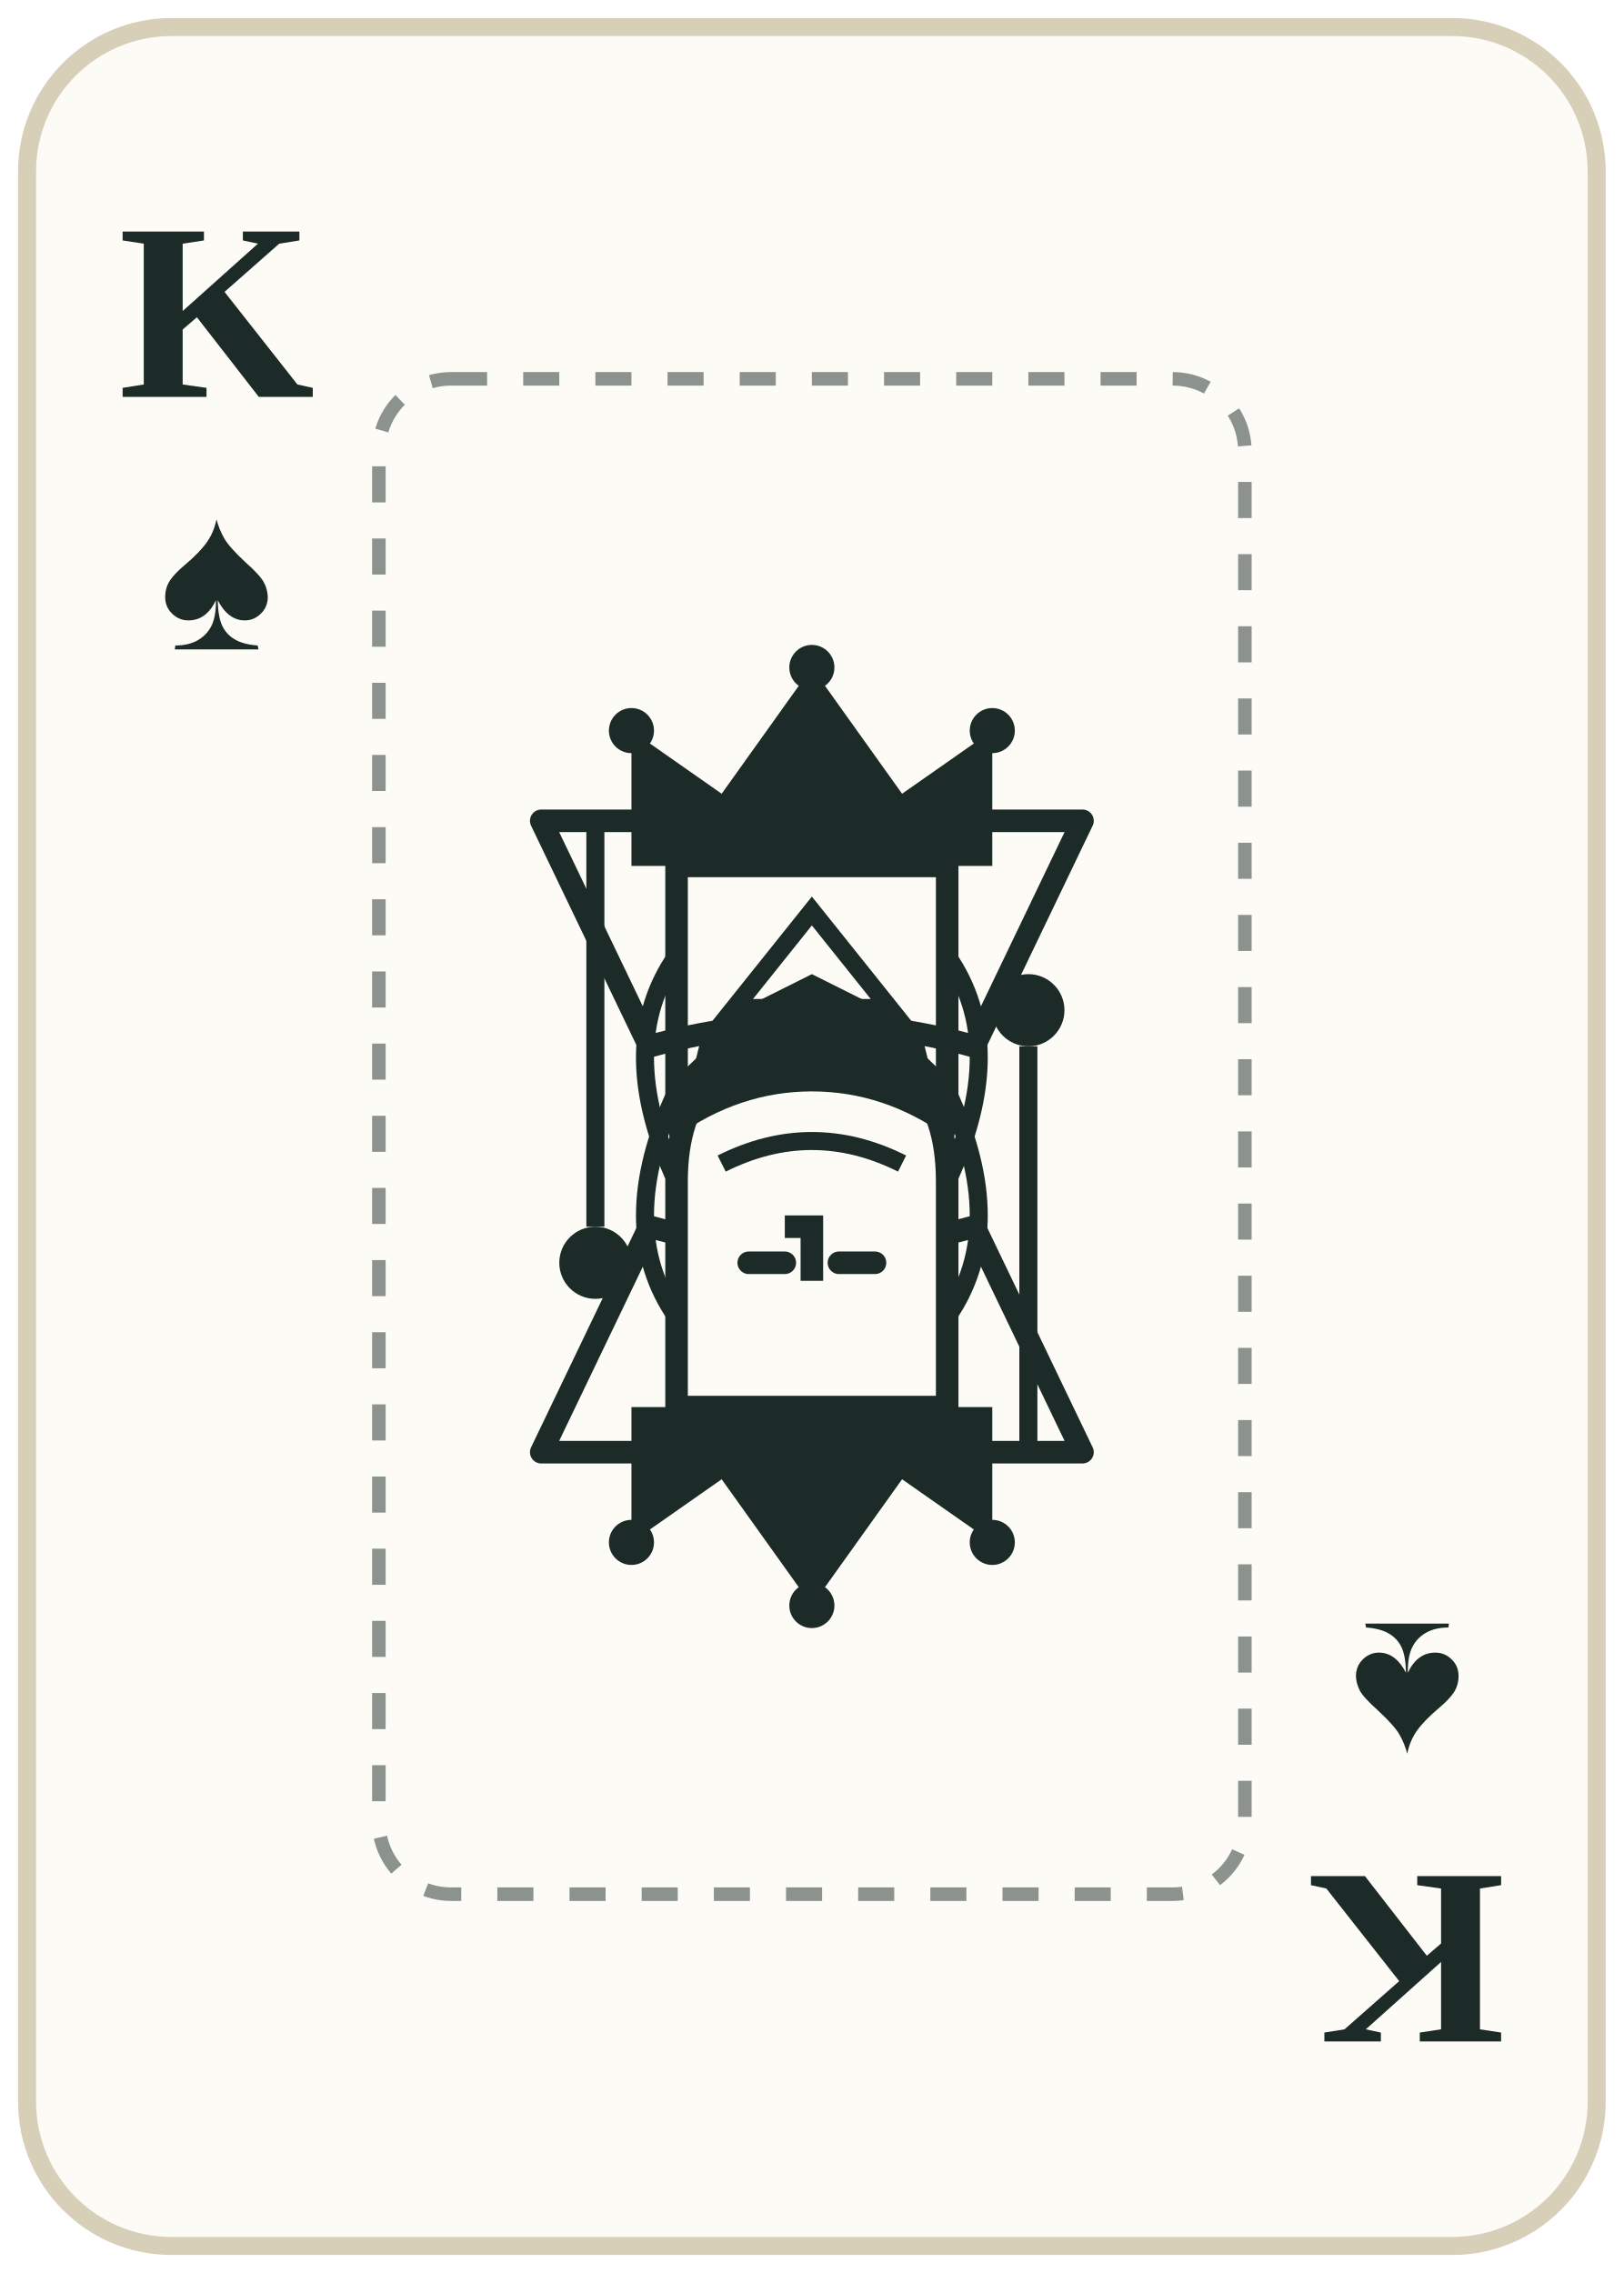
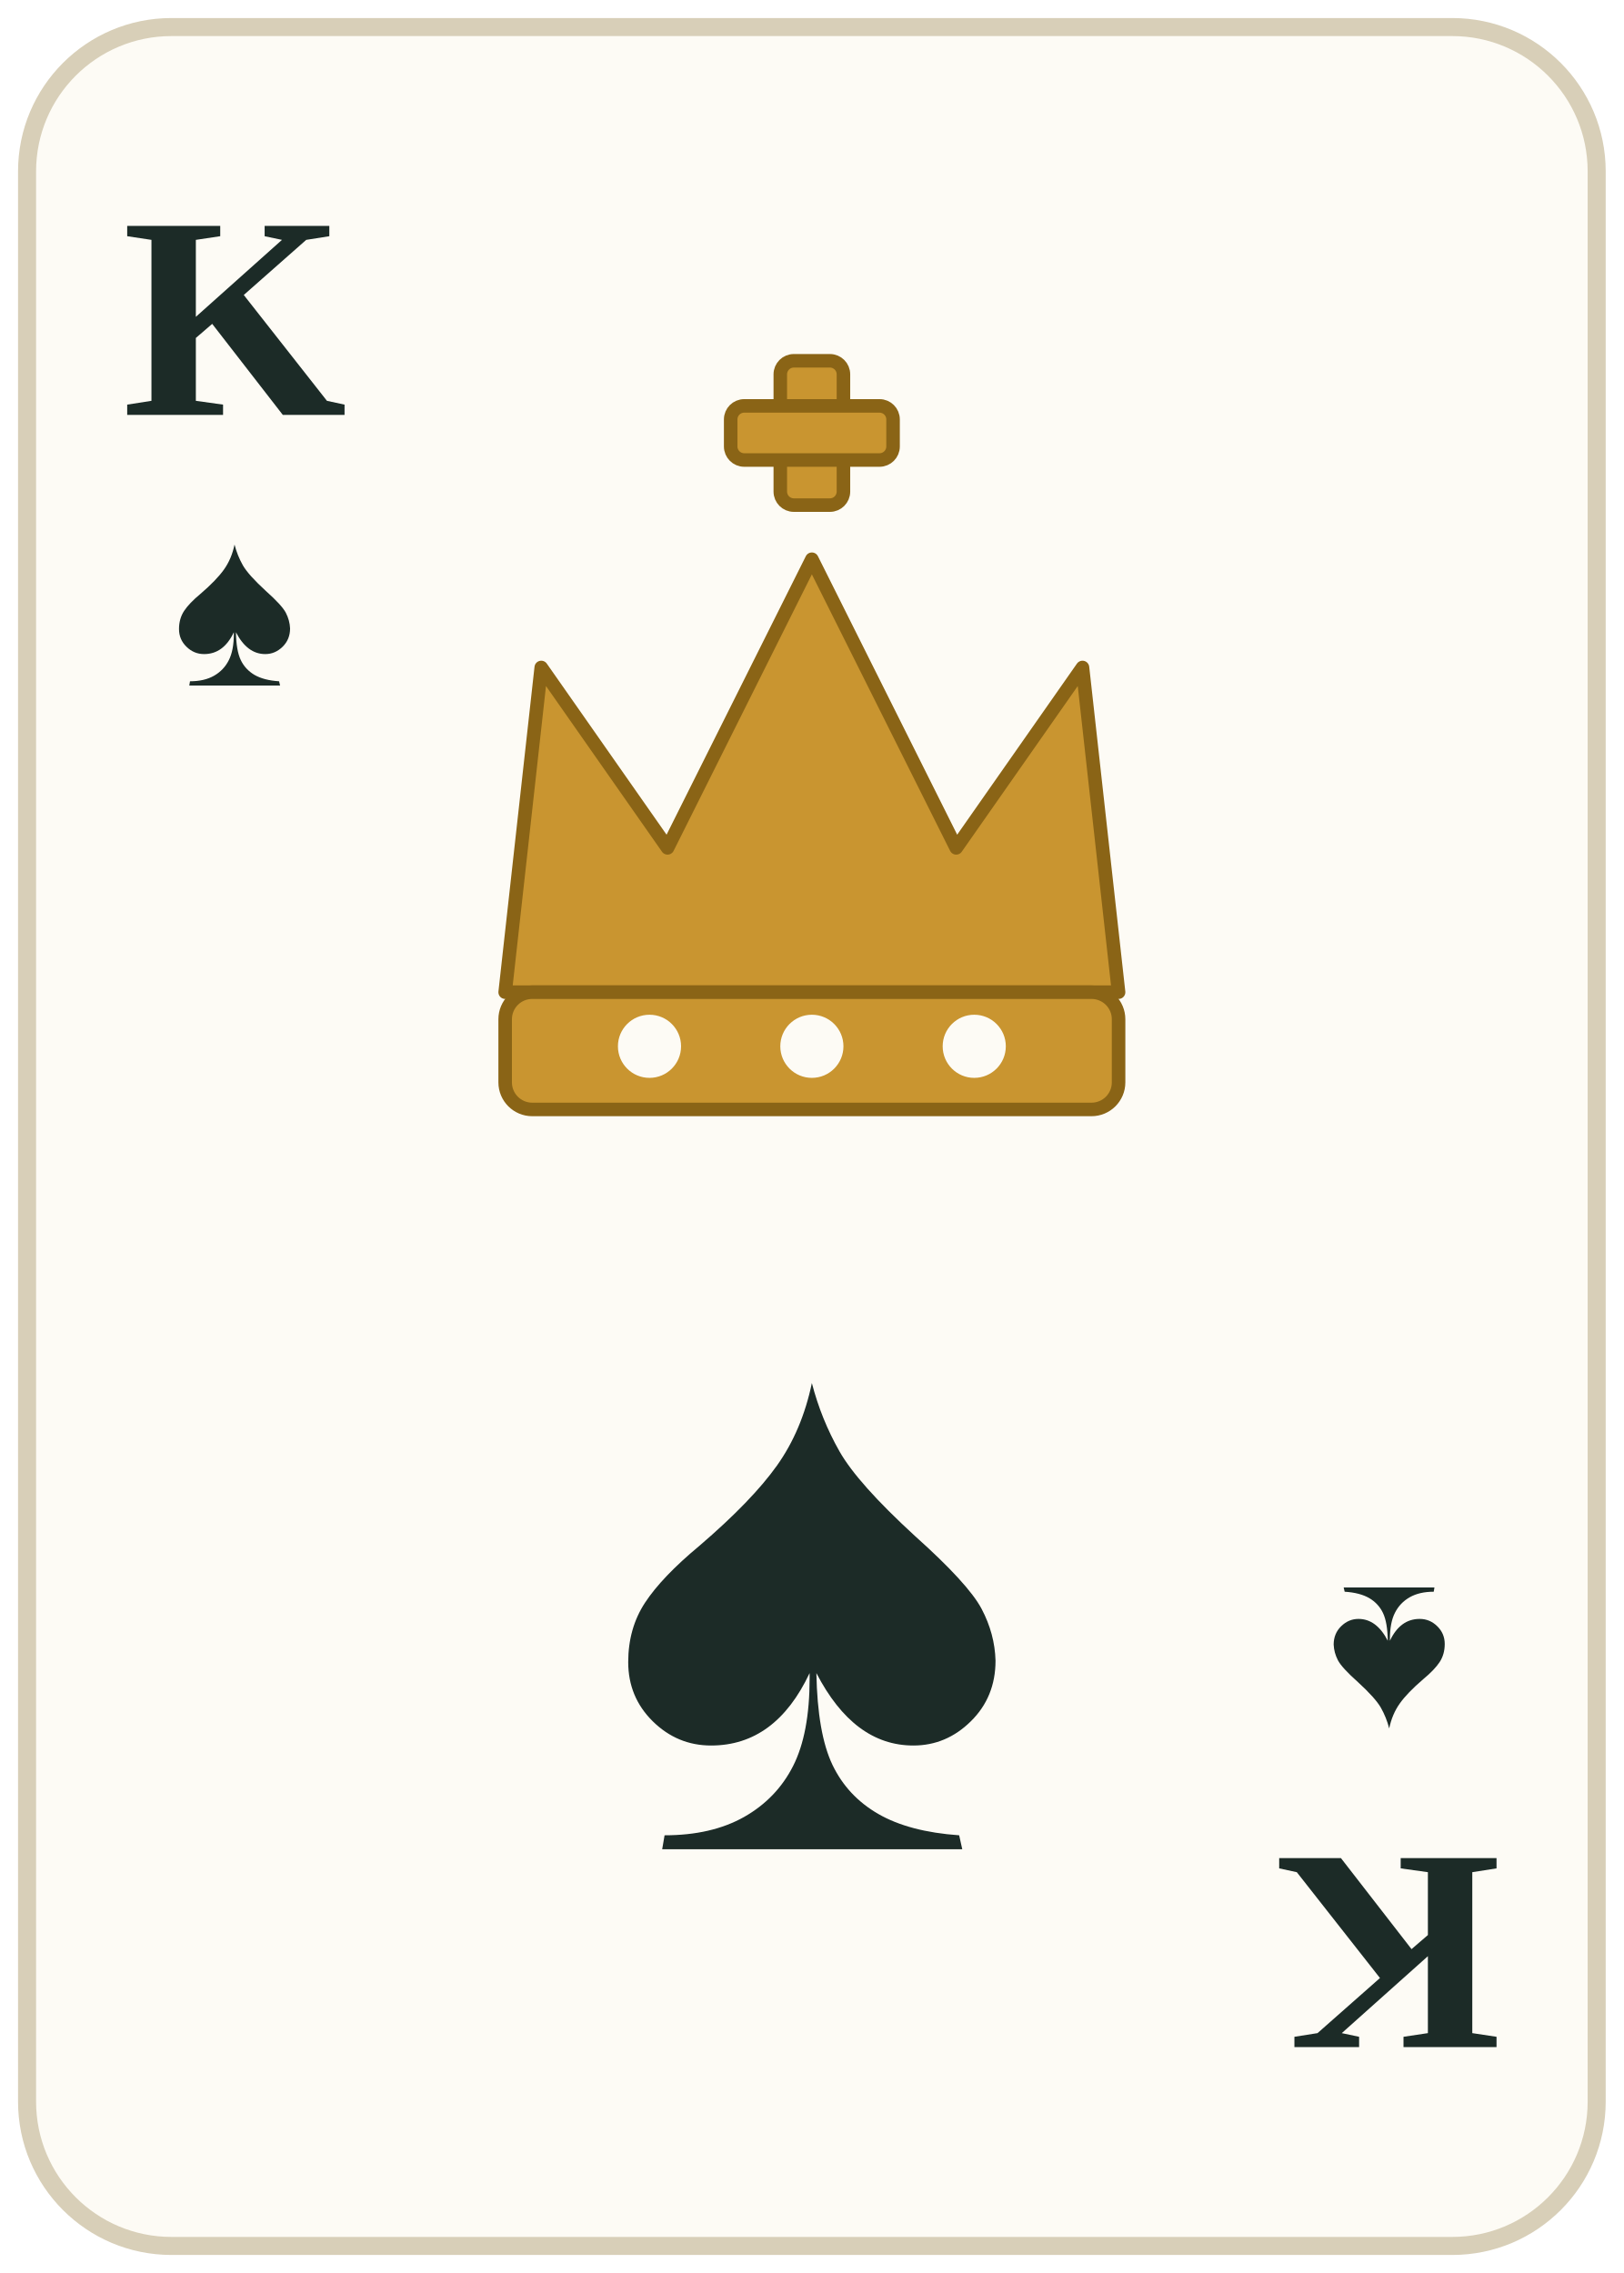
<svg xmlns="http://www.w3.org/2000/svg" viewBox="0 0 180 252" width="180" height="252">
  <rect x="3" y="3" width="174" height="246" rx="16" fill="#fdfbf5" stroke="#d8cfb8" stroke-width="2" />
  <g fill="#1c2b27" font-family="Georgia, 'Times New Roman', serif" font-weight="700">
    <g>
-       <text x="24" y="44" font-size="28" text-anchor="middle">K</text>
-       <text x="24" y="72" font-size="24" text-anchor="middle">♠</text>
+       <text x="26" y="46" font-size="32" text-anchor="middle">K</text>
+       <text x="26" y="76" font-size="26" text-anchor="middle">♠</text>
    </g>
    <g transform="rotate(180 90 126)">
-       <text x="24" y="44" font-size="28" text-anchor="middle">K</text>
-       <text x="24" y="72" font-size="24" text-anchor="middle">♠</text>
+       <text x="26" y="46" font-size="32" text-anchor="middle">K</text>
+       <text x="26" y="76" font-size="26" text-anchor="middle">♠</text>
    </g>
  </g>
-   <rect x="42" y="42" width="96" height="168" rx="8" fill="none" stroke="#1c2b27" stroke-width="1.5" stroke-dasharray="4 4" opacity="0.5" />
-   <g transform="translate(90, 126)">
-     <g>
-       <path d="M -20,-30 L -20,-45 L -10,-38 L 0,-52 L 10,-38 L 20,-45 L 20,-30 Z" fill="#1c2b27" />
-       <line x1="-15" y1="-30" x2="15" y2="-30" stroke="#fdfbf5" stroke-width="2" />
-       <circle cx="-20" cy="-45" r="2.5" fill="#1c2b27" />
-       <circle cx="0" cy="-52" r="2.5" fill="#1c2b27" />
-       <circle cx="20" cy="-45" r="2.5" fill="#1c2b27" />
-       <path d="M -15,-30 L 15,-30 L 15,-5 Q 15,10 0,10 Q -15,10 -15,-5 Z" fill="#fdfbf5" stroke="#1c2b27" stroke-width="2.5" stroke-linejoin="round" />
-       <path d="M -15,-20 Q -22,-10 -15,5 Q 0,22 15,5 Q 22,-10 15,-20" fill="none" stroke="#1c2b27" stroke-width="2" />
-       <path d="M -15,0 L -12,12 L 0,18 L 12,12 L 15,0 Q 8,5 0,5 Q -8,5 -15,0 Z" fill="#1c2b27" />
-       <path d="M -10,-3 Q 0,2 10,-3" stroke="#1c2b27" stroke-width="2" fill="none" />
-       <line x1="-7" y1="-14" x2="-3" y2="-14" stroke="#1c2b27" stroke-width="2.5" stroke-linecap="round" />
-       <line x1="3" y1="-14" x2="7" y2="-14" stroke="#1c2b27" stroke-width="2.5" stroke-linecap="round" />
-       <path d="M 0,-16 L 0,-10 L 3,-10" stroke="#1c2b27" stroke-width="2.5" fill="none" />
-       <path d="M -30,35 L -18,10 Q 0,15 18,10 L 30,35 Z" fill="none" stroke="#1c2b27" stroke-width="2.5" stroke-linejoin="round" />
-       <path d="M -12,10 L 0,25 L 12,10" stroke="#1c2b27" stroke-width="2" fill="none" />
-       <line x1="24" y1="-10" x2="24" y2="35" stroke="#1c2b27" stroke-width="2" />
-       <circle cx="24" cy="-14" r="4" fill="#1c2b27" />
-     </g>
-     <g transform="rotate(180)">
-       <path d="M -20,-30 L -20,-45 L -10,-38 L 0,-52 L 10,-38 L 20,-45 L 20,-30 Z" fill="#1c2b27" />
-       <line x1="-15" y1="-30" x2="15" y2="-30" stroke="#fdfbf5" stroke-width="2" />
-       <circle cx="-20" cy="-45" r="2.5" fill="#1c2b27" />
-       <circle cx="0" cy="-52" r="2.5" fill="#1c2b27" />
-       <circle cx="20" cy="-45" r="2.5" fill="#1c2b27" />
-       <path d="M -15,-30 L 15,-30 L 15,-5 Q 15,10 0,10 Q -15,10 -15,-5 Z" fill="#fdfbf5" stroke="#1c2b27" stroke-width="2.5" stroke-linejoin="round" />
-       <path d="M -15,-20 Q -22,-10 -15,5 Q 0,22 15,5 Q 22,-10 15,-20" fill="none" stroke="#1c2b27" stroke-width="2" />
-       <path d="M -15,0 L -12,12 L 0,18 L 12,12 L 15,0 Q 8,5 0,5 Q -8,5 -15,0 Z" fill="#1c2b27" />
-       <path d="M -10,-3 Q 0,2 10,-3" stroke="#1c2b27" stroke-width="2" fill="none" />
-       <line x1="-7" y1="-14" x2="-3" y2="-14" stroke="#1c2b27" stroke-width="2.5" stroke-linecap="round" />
-       <line x1="3" y1="-14" x2="7" y2="-14" stroke="#1c2b27" stroke-width="2.5" stroke-linecap="round" />
-       <path d="M 0,-16 L 0,-10 L 3,-10" stroke="#1c2b27" stroke-width="2.5" fill="none" />
-       <path d="M -30,35 L -18,10 Q 0,15 18,10 L 30,35 Z" fill="none" stroke="#1c2b27" stroke-width="2.5" stroke-linejoin="round" />
-       <path d="M -12,10 L 0,25 L 12,10" stroke="#1c2b27" stroke-width="2" fill="none" />
-       <line x1="24" y1="-10" x2="24" y2="35" stroke="#1c2b27" stroke-width="2" />
-       <circle cx="24" cy="-14" r="4" fill="#1c2b27" />
-     </g>
+   <g fill="#c99530" stroke="#8a6416" stroke-width="1.5" stroke-linejoin="round" stroke-linecap="round">
+     <rect x="86.5" y="40" width="7" height="16" rx="1.5" />
+     <rect x="81" y="45" width="18" height="6" rx="1.5" />
+     <path d="M 56,110 L 60,74 L 74,94 L 90,62 L 106,94 L 120,74 L 124,110 Z" />
+     <rect x="56" y="110" width="68" height="13" rx="3" />
+     <circle cx="72" cy="116" r="3.5" fill="#fdfbf5" stroke="none" />
+     <circle cx="90" cy="116" r="3.5" fill="#fdfbf5" stroke="none" />
+     <circle cx="108" cy="116" r="3.5" fill="#fdfbf5" stroke="none" />
  </g>
+   <text x="90" y="176" font-size="86" fill="#1c2b27" text-anchor="middle" dominant-baseline="central" font-family="Georgia, 'Times New Roman', serif" font-weight="700">♠</text>
</svg>
